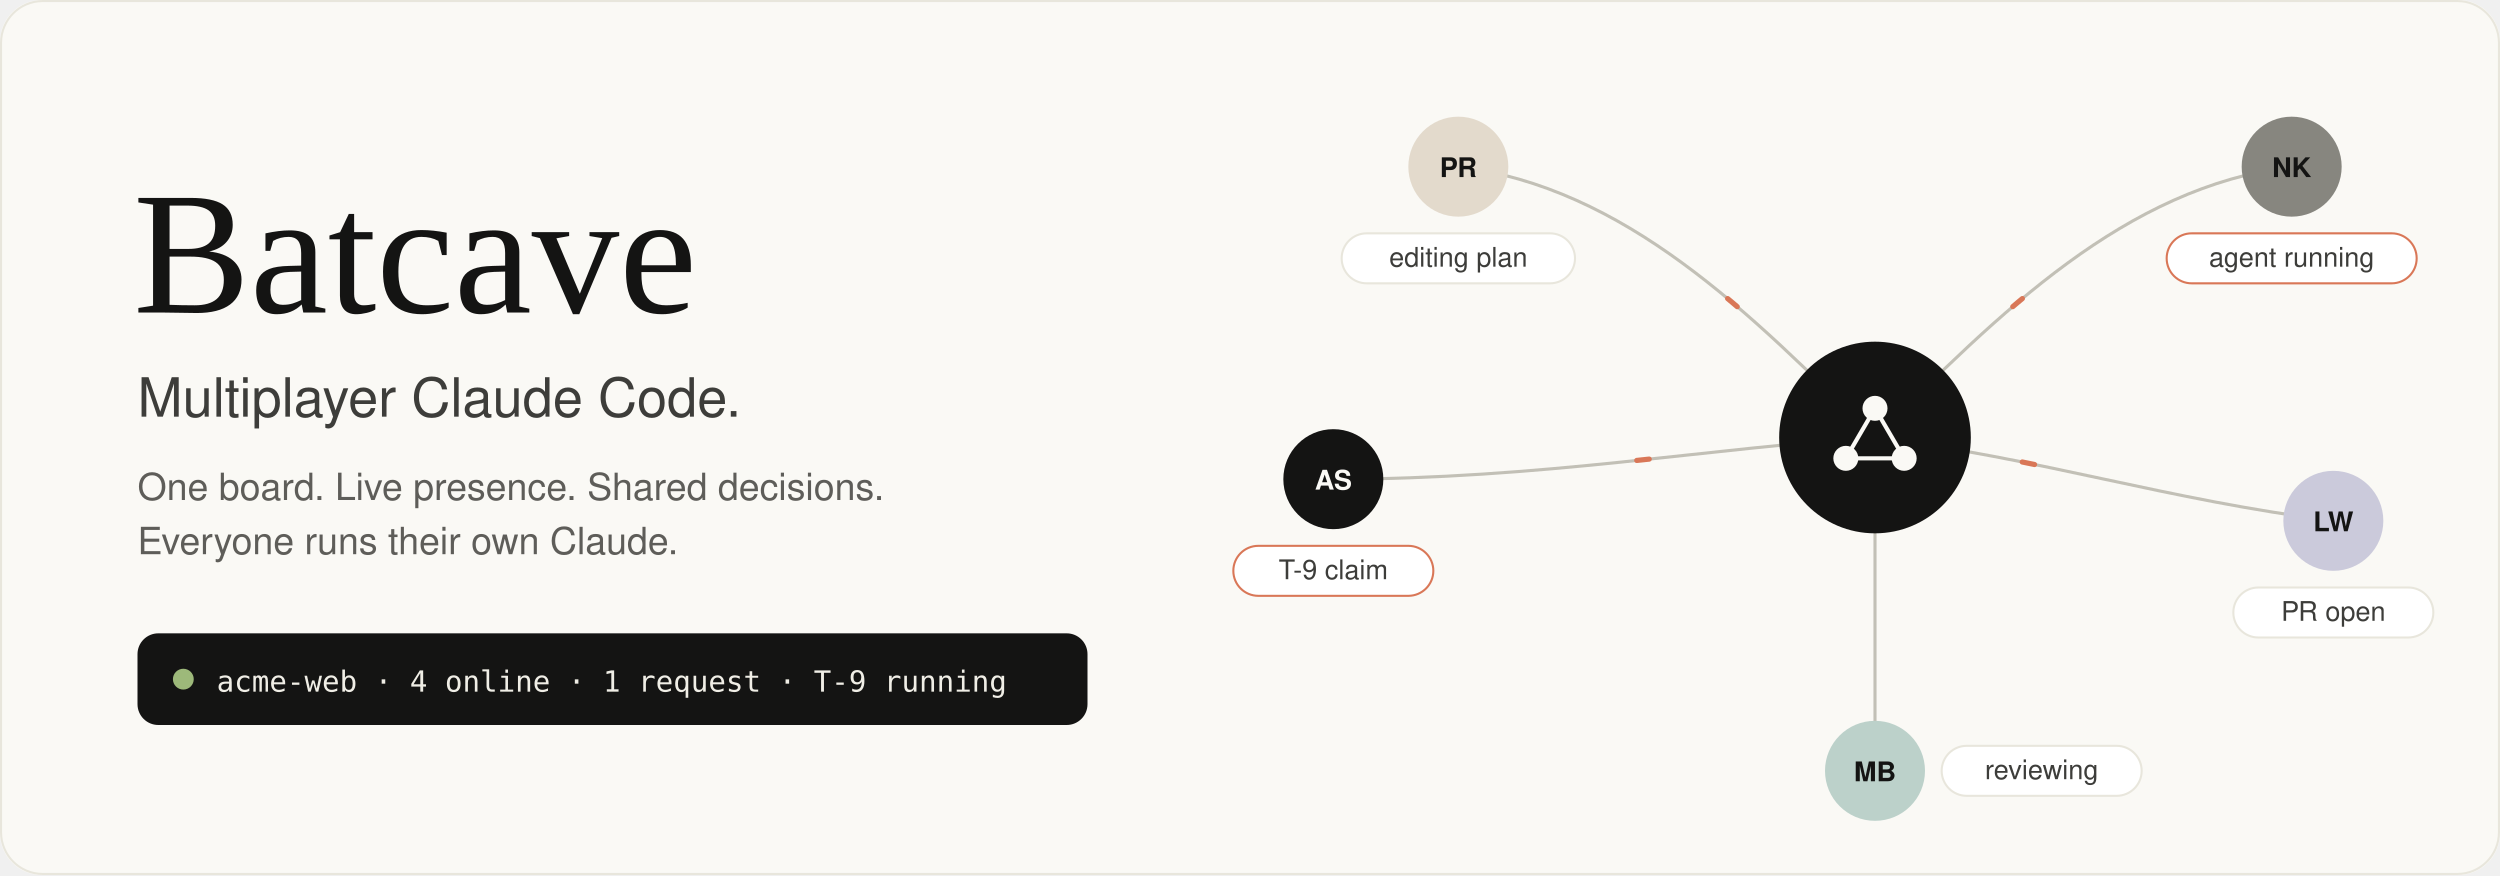
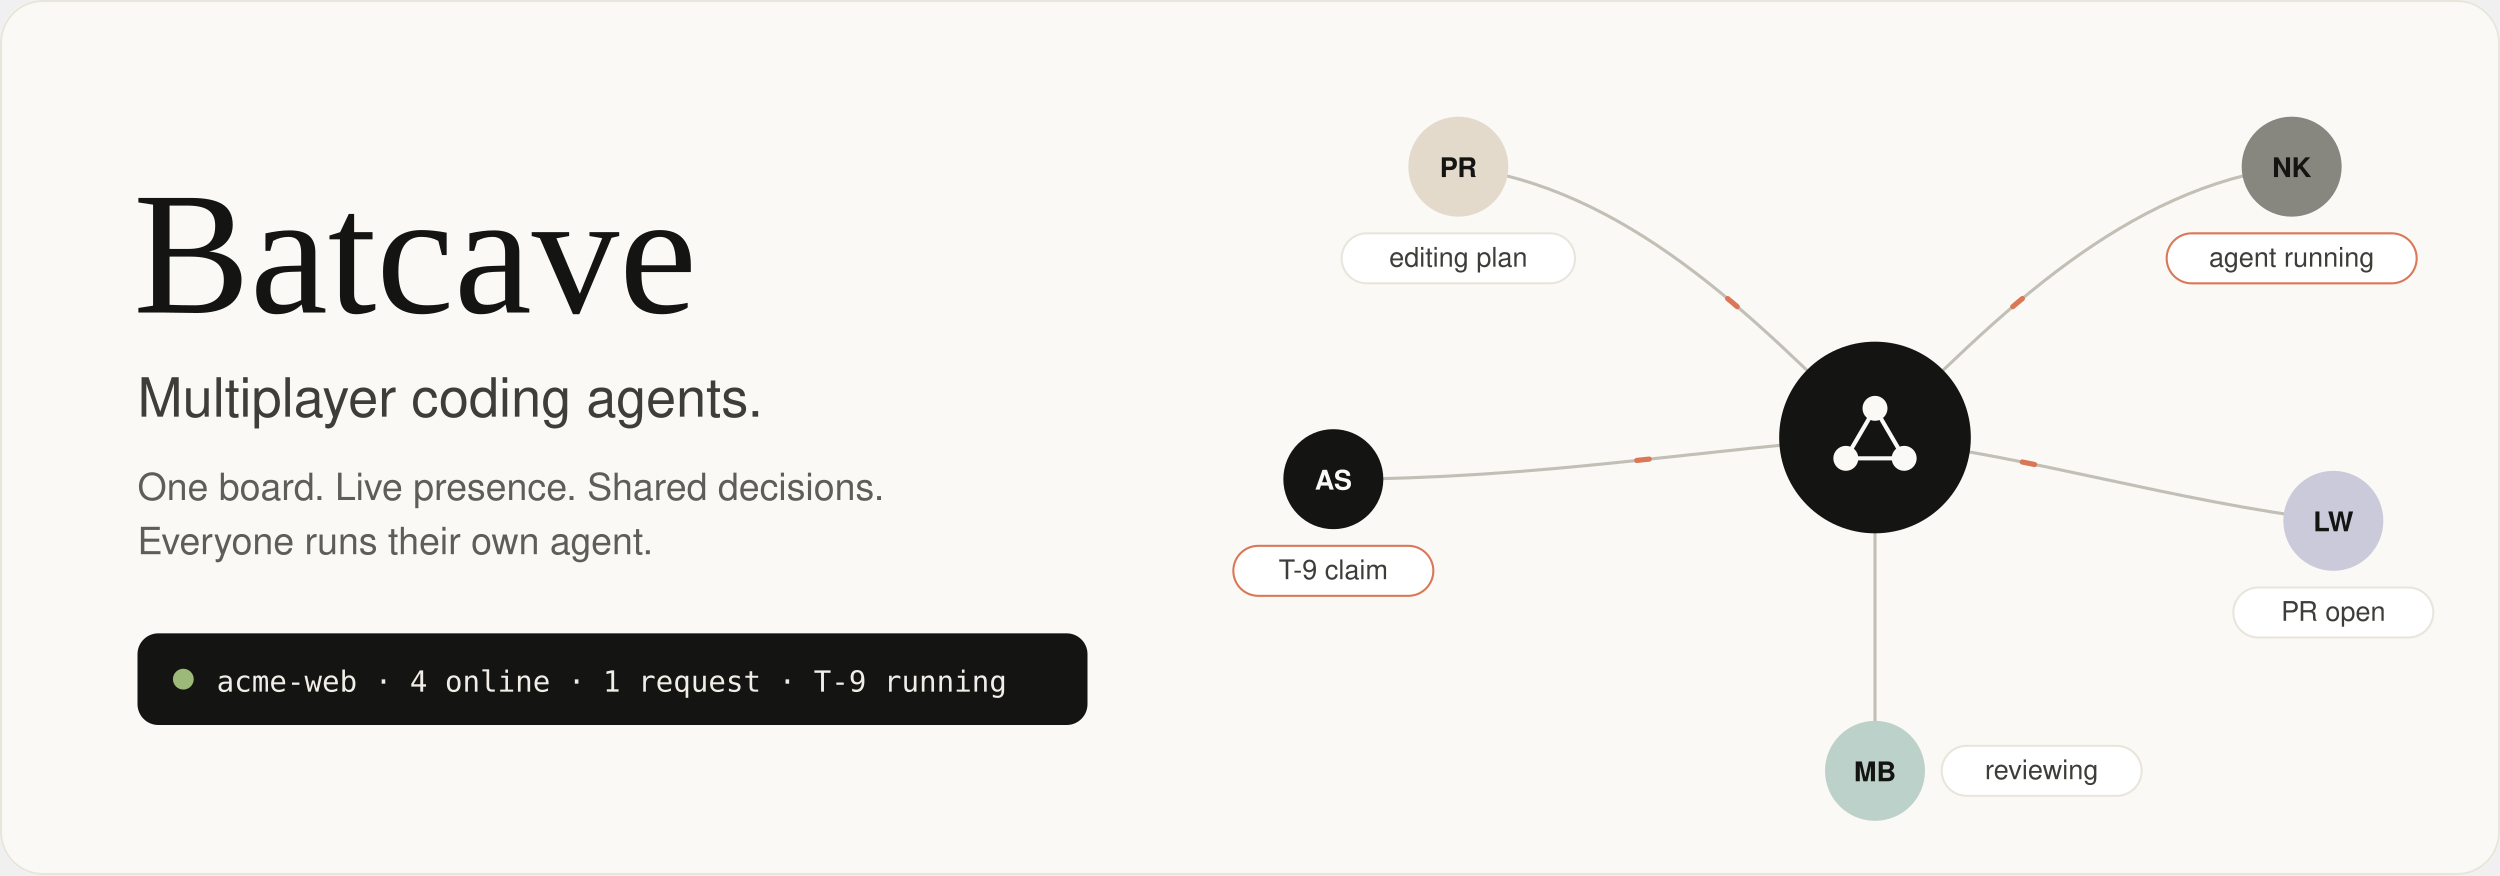
- <svg xmlns="http://www.w3.org/2000/svg" viewBox="0 0 1200 420" width="1200" height="420" role="img" aria-label="Batcave: multiplayer Claude Code. Five teammates, each running their own Claude, connected to one shared hub.">
+ <svg xmlns="http://www.w3.org/2000/svg" viewBox="0 0 1200 420" width="1200" height="420" role="img" aria-label="Batcave: multiplayer coding agents. Five teammates, each running their own agent, connected to one shared hub.">
  <style>
    .serif{font-family:Georgia,'Times New Roman',serif}
    .sans{font-family:-apple-system,BlinkMacSystemFont,'Segoe UI',Helvetica,Arial,sans-serif}
    .mono{font-family:'SF Mono',Menlo,Consolas,monospace}
    .wire{stroke:#C2C0B6;stroke-width:1.5;fill:none}
    .flow{stroke:#D97757;stroke-width:2.5;fill:none;stroke-linecap:round;stroke-dasharray:6 140;animation:flow 3.2s linear infinite}
    .flow.b{animation-delay:-.7s}.flow.c{animation-delay:-1.4s}.flow.d{animation-delay:-2.1s}.flow.e{animation-delay:-2.7s}
    @keyframes flow{to{stroke-dashoffset:-146}}
    .ring{fill:none;stroke:#D97757;stroke-width:1.5;opacity:0;transform-origin:900px 210px;animation:ring 3.2s ease-out infinite}
    .ring.two{animation-delay:1.6s}
    @keyframes ring{0%{opacity:.6;transform:scale(.6)}100%{opacity:0;transform:scale(1.9)}}
    .live{animation:live 1.6s ease-in-out infinite}
    @keyframes live{50%{opacity:.25}}
  </style>
  <rect width="1200" height="420" rx="20" fill="#FAF9F5" />
  <rect x="0.5" y="0.5" width="1199" height="419" rx="20" fill="none" stroke="#E8E6DC" />
  <text x="64" y="150" class="serif" font-size="84" fill="#141413">Batcave</text>
-   <text x="66" y="200" class="sans" font-size="26" fill="#3D3D3A">Multiplayer Claude Code.</text>
+   <text x="66" y="200" class="sans" font-size="26" fill="#3D3D3A">Multiplayer coding agents.</text>
  <text x="66" y="240" class="sans" font-size="18" fill="#5E5D59">One board. Live presence. Shared decisions.</text>
-   <text x="66" y="266" class="sans" font-size="18" fill="#5E5D59">Everyone runs their own Claude.</text>
+   <text x="66" y="266" class="sans" font-size="18" fill="#5E5D59">Everyone runs their own agent.</text>
  <g transform="translate(66 304)">
    <rect width="456" height="44" rx="10" fill="#141413" />
    <circle cx="22" cy="22" r="5" fill="#9DB97A" class="live" />
    <text x="38" y="28" class="mono" font-size="14" fill="#F0EEE6">acme-web · 4 online · 1 request · T-9 running</text>
  </g>
  <path class="wire" d="M700 80 C 780 90, 840 150, 900 210" />
  <path class="wire" d="M1100 80 C 1020 90, 960 150, 900 210" />
  <path class="wire" d="M640 230 C 740 230, 820 215, 900 210" />
  <path class="wire" d="M1120 250 C 1040 240, 980 220, 900 210" />
  <path class="wire" d="M900 370 C 900 310, 900 260, 900 210" />
  <path class="flow" d="M700 80 C 780 90, 840 150, 900 210" />
  <path class="flow b" d="M1100 80 C 1020 90, 960 150, 900 210" />
  <path class="flow c" d="M640 230 C 740 230, 820 215, 900 210" />
  <path class="flow d" d="M1120 250 C 1040 240, 980 220, 900 210" />
  <path class="flow e" d="M900 370 C 900 310, 900 260, 900 210" />
  <circle class="ring" cx="900" cy="210" r="46" />
  <circle class="ring two" cx="900" cy="210" r="46" />
  <circle cx="900" cy="210" r="46" fill="#141413" />
  <g fill="#FAF9F5">
    <circle cx="900" cy="196" r="6" />
    <circle cx="886" cy="220" r="6" />
    <circle cx="914" cy="220" r="6" />
  </g>
  <g stroke="#FAF9F5" stroke-width="2">
    <path d="M900 196 L886 220 L914 220 Z" fill="none" />
  </g>
  <g class="sans" font-size="13">
    <g transform="translate(700 80)">
      <circle r="24" fill="#E3DACC" />
      <text text-anchor="middle" y="5" font-weight="700" fill="#141413">PR</text>
      <rect x="-56" y="32" width="112" height="24" rx="12" fill="#FFFFFF" stroke="#E8E6DC" />
      <text x="0" y="48" text-anchor="middle" fill="#3D3D3A">editing plan</text>
    </g>
    <g transform="translate(1100 80)">
      <circle r="24" fill="#87867F" />
      <text text-anchor="middle" y="5" font-weight="700" fill="#141413">NK</text>
      <rect x="-60" y="32" width="120" height="24" rx="12" fill="#FFFFFF" stroke="#D97757" />
      <text x="0" y="48" text-anchor="middle" fill="#3D3D3A">agent running</text>
    </g>
    <g transform="translate(640 230)">
      <circle r="24" fill="#141413" />
      <text text-anchor="middle" y="5" font-weight="700" fill="#FAF9F5">AS</text>
      <rect x="-48" y="32" width="96" height="24" rx="12" fill="#FFFFFF" stroke="#D97757" />
      <text x="0" y="48" text-anchor="middle" fill="#3D3D3A">T-9 claim</text>
    </g>
    <g transform="translate(1120 250)">
      <circle r="24" fill="#CBCADB" />
      <text text-anchor="middle" y="5" font-weight="700" fill="#141413">LW</text>
      <rect x="-48" y="32" width="96" height="24" rx="12" fill="#FFFFFF" stroke="#E8E6DC" />
      <text x="0" y="48" text-anchor="middle" fill="#3D3D3A">PR open</text>
    </g>
    <g transform="translate(900 370)">
      <circle r="24" fill="#BCD1CA" />
      <text text-anchor="middle" y="5" font-weight="700" fill="#141413">MB</text>
      <rect x="32" y="-12" width="96" height="24" rx="12" fill="#FFFFFF" stroke="#E8E6DC" />
      <text x="80" y="4" text-anchor="middle" fill="#3D3D3A">reviewing</text>
    </g>
  </g>
</svg>
